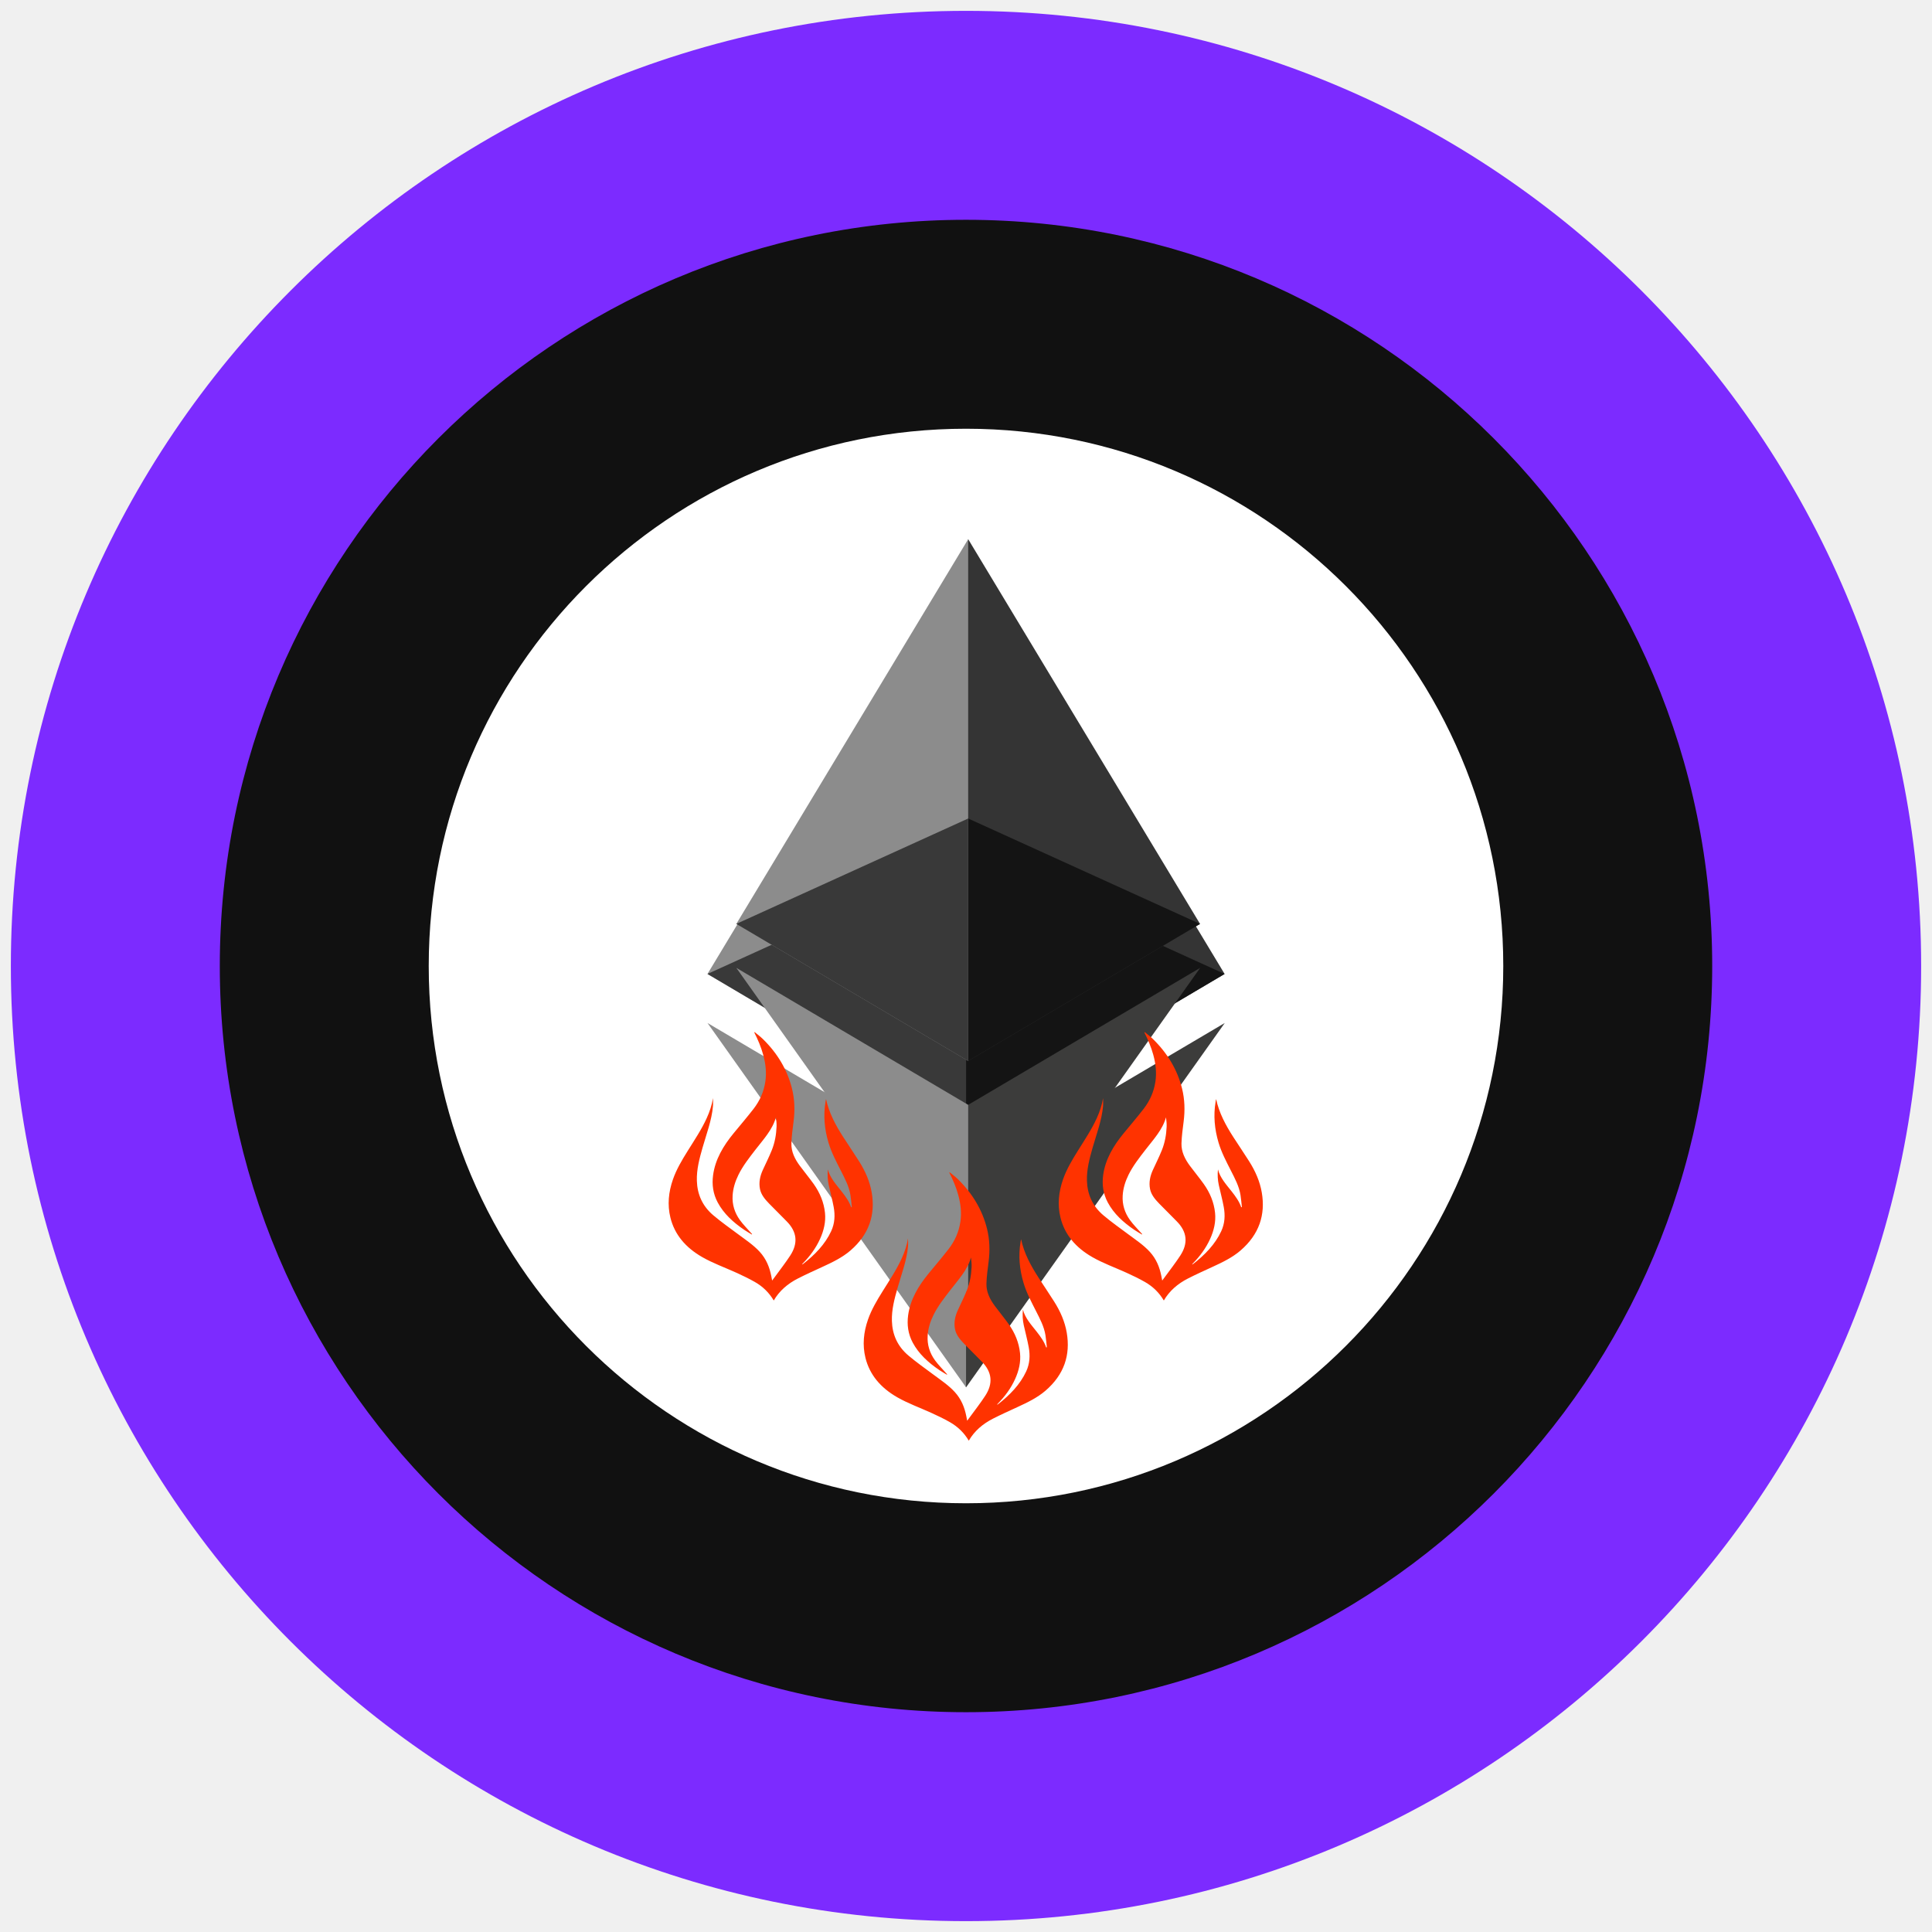
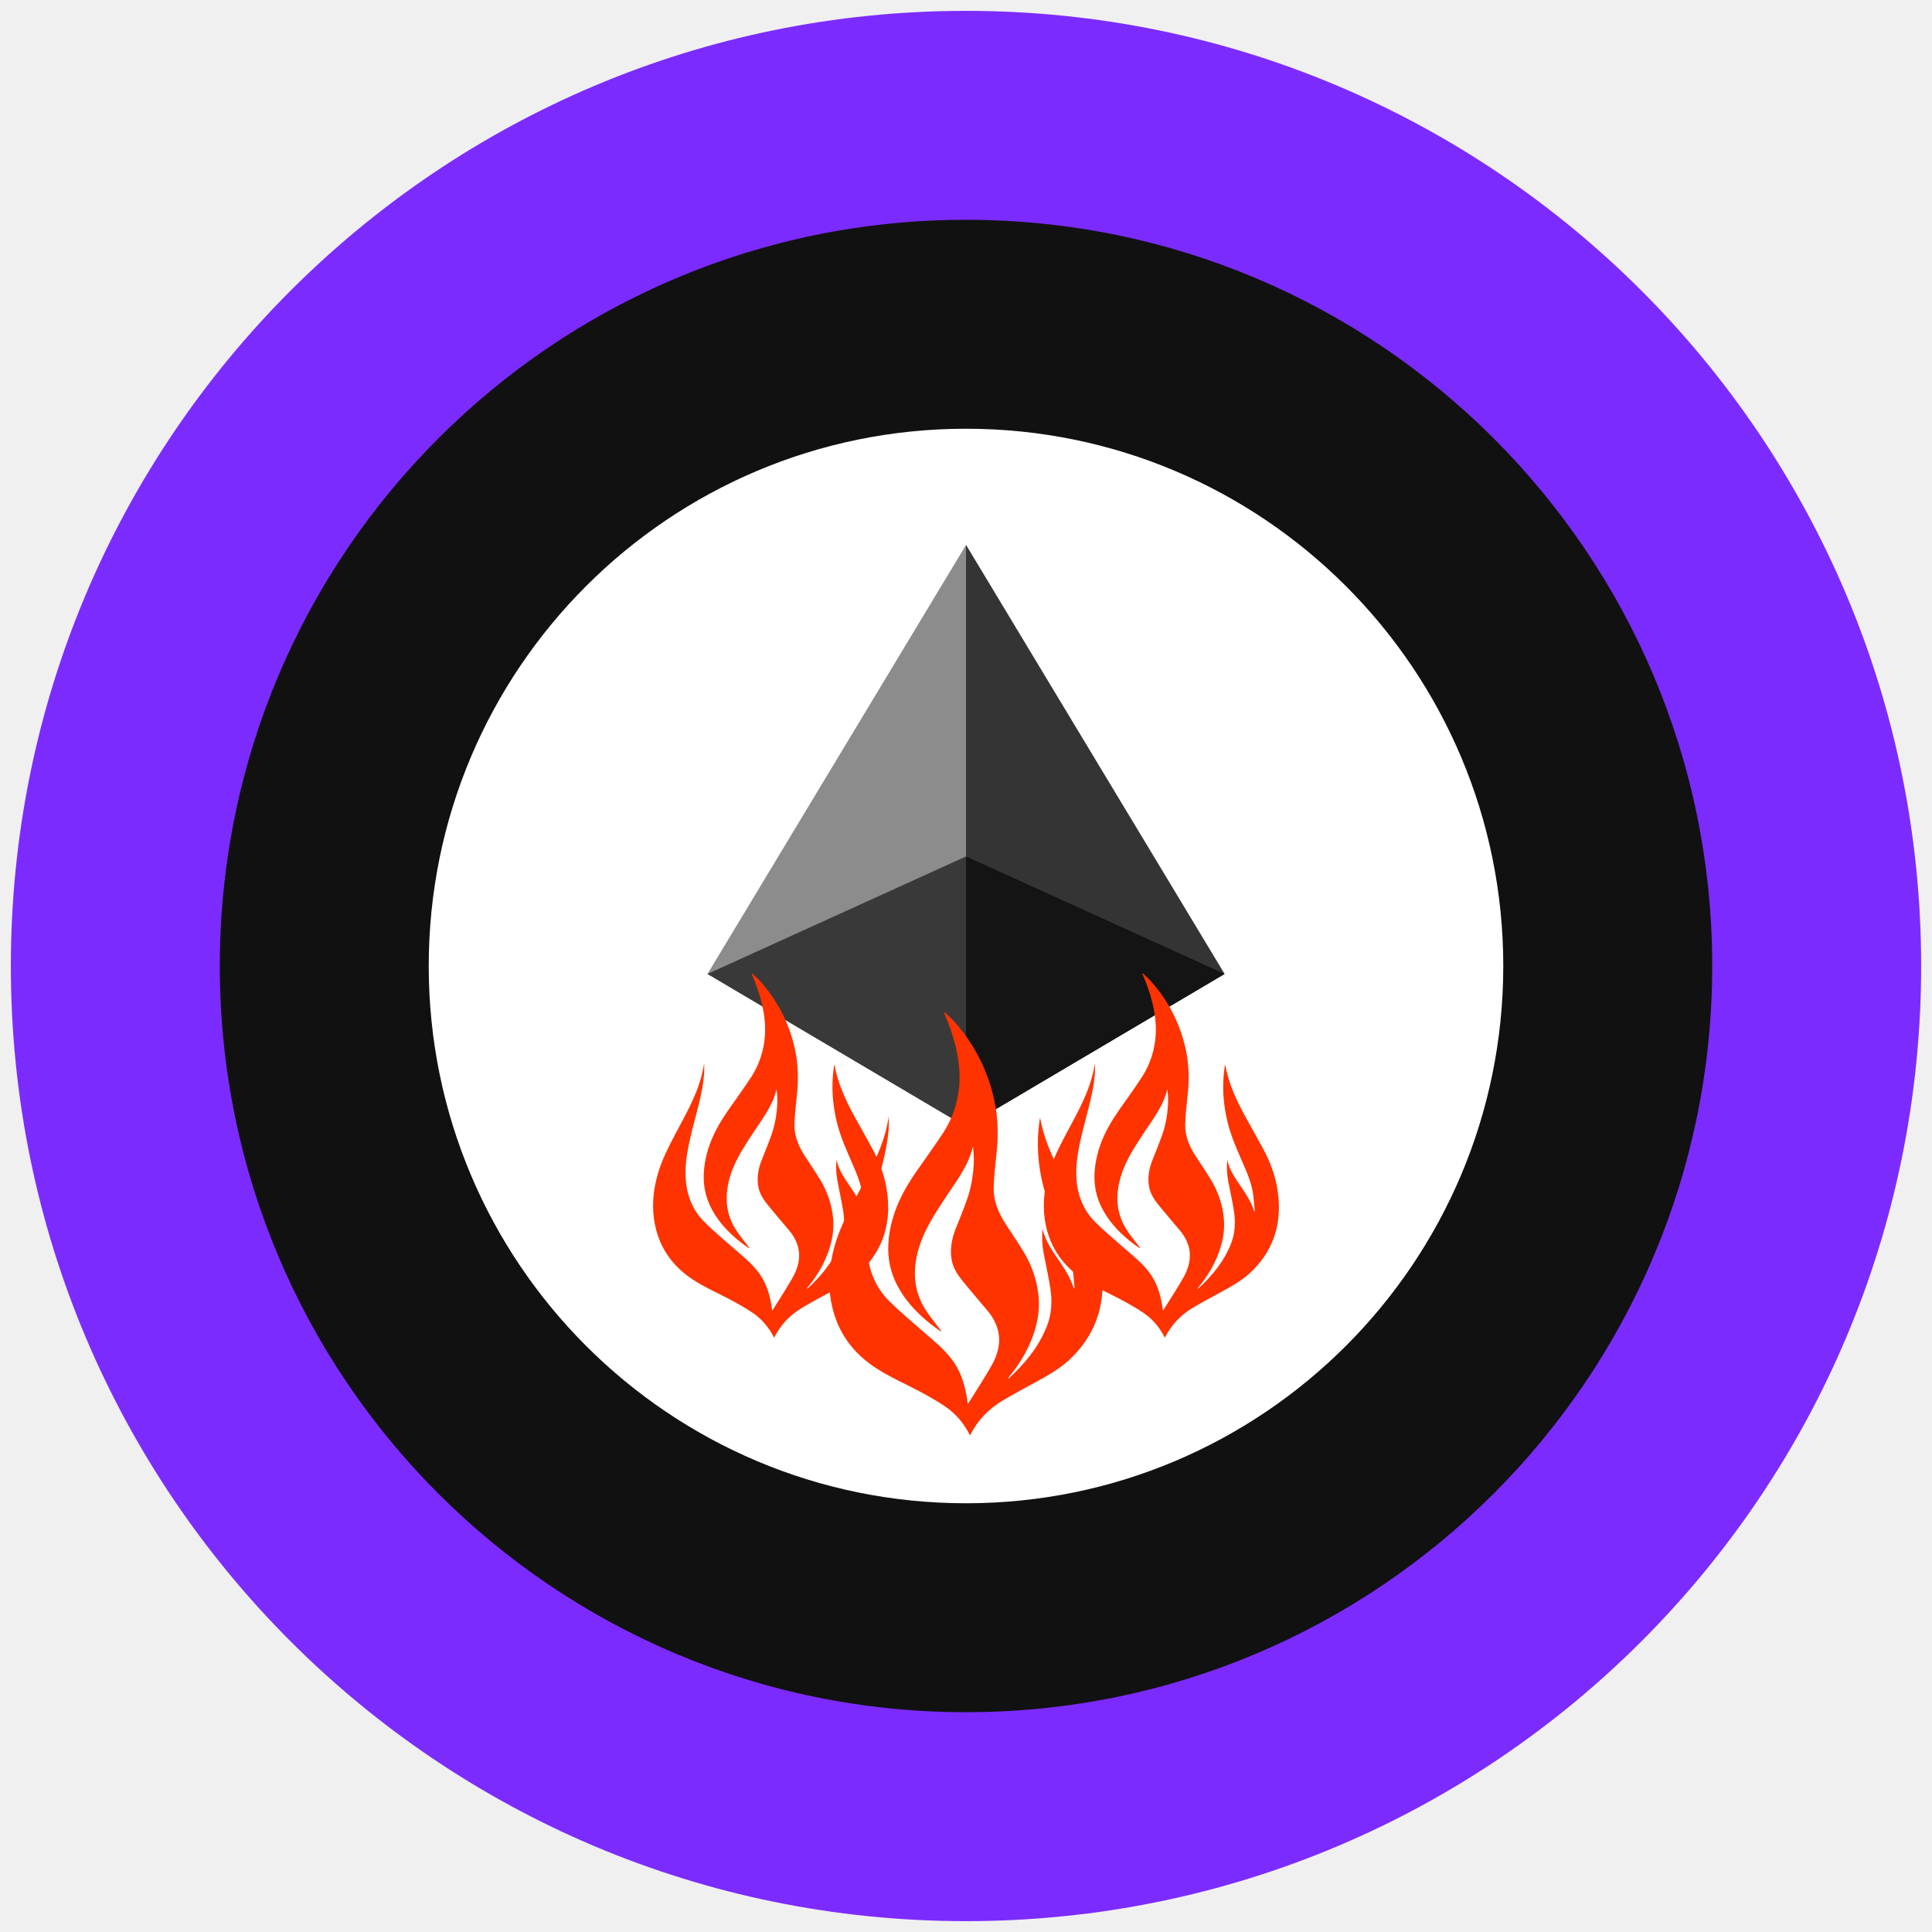
<svg xmlns="http://www.w3.org/2000/svg" viewBox="-35.6 -35.6 71.2 71.2">
-   <g>
-     <circle cx="0" cy="0" r="35.2" fill="#7c2bff" />
-     <circle cx="0" cy="0" r="27.5" fill="#111" />
-     <circle cx="0" cy="0" r="19.8" fill="#fff" />
-     <g transform="matrix(0.060618 0 0 0.060618 -15.518 -15.518)">
-       <g transform="translate(98.83164 0) scale(0.40094)">
-         <g id="ico">
-           <g fill-rule="nonzero">
-             <polygon fill="#343434" points="392.07,0 383.5,29.11 383.5,873.74 392.07,882.29 784.13,650.54" />
-             <polygon fill="#8C8C8C" points="392.07,0 -0,650.54 392.07,882.29 392.07,472.33" />
-             <polygon fill="#3C3C3B" points="392.07,956.52 387.24,962.41 387.24,1263.28 392.07,1277.38 784.37,724.89" />
-             <polygon fill="#8C8C8C" points="392.07,1277.38 392.07,956.52 -0,724.89" />
-             <polygon fill="#141414" points="392.07,882.29 784.13,650.54 392.07,472.33" />
-             <polygon fill="#393939" points="0,650.54 392.07,882.29 392.07,472.33" />
-           </g>
-         </g>
+   <defs>
+     <path id="sdgnrs-flame" fill="#ff3300" d="M431.48,504.54c-5.24-10.41-12.36-18.75-21.62-24.98-6.91-4.65-14.21-8.76-21.56-12.69-12.95-6.93-26.54-12.66-38.78-20.91-19.24-12.96-31.77-30.57-36.56-53.37-3.66-17.46-2.13-34.69,2.89-51.71,4.01-13.6,10.35-26.15,16.95-38.6,7.71-14.54,15.86-28.87,21.81-44.28,3.39-8.77,5.94-17.76,7.2-27.11,0,3.69,.24,7.4-.04,11.07-1.48,19.17-7.44,37.4-11.94,55.94-3.57,14.72-6.92,29.46-6.53,44.78,.46,18.05,6.14,34.08,19.02,46.86,9.15,9.09,19.11,17.38,28.83,25.89,8.46,7.41,17.32,14.37,24.28,23.36,7.48,9.66,11.24,20.77,13.22,32.63,.32,1.93,.63,3.86,1.02,6.22,4.22-6.71,8.24-12.99,12.15-19.34,2.97-4.81,5.94-9.63,8.66-14.58,8.98-16.34,8-31.83-4.22-46.28-6.7-7.92-13.41-15.82-20.01-23.82-4.83-5.86-9.23-12.01-10.54-19.77-1.49-8.9,.02-17.43,3.25-25.74,3.45-8.89,7.2-17.67,10.28-26.69,3.52-10.29,5.13-21.02,5.5-31.89,.14-4.19-.28-8.39-.74-12.61-3.91,16.79-14.43,29.92-23.51,43.8-7.15,10.93-14.4,21.79-19.47,33.9-3.78,9.03-6.23,18.4-6.71,28.2-.59,11.95,2.26,23.17,8.54,33.28,3.76,6.07,8.44,11.56,12.72,17.31,.36,.49,.75,.96,1.13,1.44l-.39,.49c-2.78-2-5.65-3.89-8.33-6.02-12.9-10.23-23.86-22.09-30.76-37.27-5.35-11.77-6.76-24.15-5.31-36.9,2.41-21.24,11.63-39.66,23.7-56.9,7.63-10.9,15.43-21.7,22.75-32.81,7.31-11.11,11.78-23.44,13.48-36.65,1.58-12.32,.38-24.49-2.45-36.55-2.43-10.38-6-20.36-10.24-30.13l.47-.43c3.18,3.14,6.6,6.08,9.51,9.45,16.8,19.42,27.96,41.68,33.29,66.83,3.12,14.73,3.44,29.56,1.84,44.51-1.06,9.89-2.25,19.82-2.49,29.75-.27,11.05,3.86,21.06,9.7,30.3,5.19,8.22,10.8,16.18,15.83,24.48,7.27,12.01,11.77,25.09,13,39.09,1.06,12.19-1.32,23.97-5.7,35.33-4.68,12.14-11.42,23.07-19.75,33.04-.28,.34-.5,.73-.98,1.42,.58-.2,.81-.21,.94-.33,13.86-12.66,25.56-26.91,32.56-44.59,4.2-10.61,4.64-21.64,2.92-32.71-1.55-9.97-3.84-19.83-5.69-29.75-1.3-6.98-1.62-14.03-.96-21.16,2.41,11.44,9.46,20.38,15.71,29.77,4.45,6.69,8.7,13.49,10.95,21.34l.78-.11c-.52-5.46-.86-10.95-1.6-16.38-1.57-11.65-6.36-22.27-10.97-32.92-5.36-12.4-10.87-24.73-14.2-37.9-4.6-18.21-6.04-36.6-3.4-55.24,.17-1.22,.27-2.44,.62-3.65,3.31,18.57,10.98,35.38,19.91,51.69,5.97,10.9,12.18,21.66,18.06,32.61,7.08,13.2,12.26,27.14,14.41,42.02,4.35,30.04-2.87,56.63-24.51,78.55-9.21,9.33-20.5,15.79-31.95,21.98-9.44,5.1-18.91,10.16-28.11,15.67-11.91,7.14-21.38,16.78-27.83,29.82Z" />
+   </defs>
+   <circle r="35.2" fill="#7c2bff" />
+   <circle r="27.5" fill="#111" />
+   <circle r="19.8" fill="#fff" />
+   <g transform="matrix(0.060618 0 0 0.060618 -15.518 -15.518)">
+     <g transform="translate(98.83164 0) scale(0.40094)">
+       <g fill-rule="nonzero">
+         <polygon fill="#343434" points="392.07,0 383.5,29.11 383.5,873.74 392.07,882.29 784.13,650.54" />
+         <polygon fill="#8C8C8C" points="392.07,0 -0,650.54 392.07,882.29 392.07,472.33" />
+         <polygon fill="#141414" points="392.07,882.29 784.13,650.54 392.07,472.33" />
+         <polygon fill="#393939" points="0,650.54 392.07,882.29 392.07,472.33" />
      </g>
    </g>
  </g>
-   <svg x="-12.61" y="-18.16" width="25.22" height="35.86" viewBox="-8.05 -10 16 22.75">
-     <defs>
-       <clipPath id="ethc">
-         <circle cx="0" cy="0" r="27" />
-       </clipPath>
-     </defs>
-     <g transform="translate(0 0.37) scale(0.95)">
-       <g transform="matrix(0.0363 0 0 0.0363 -9.2928 -9.2928)">
-         <g style="vector-effect:non-scaling-stroke">
-           <g transform="translate(98.83164 0) scale(0.40094)">
-             <g id="ico">
-               <g fill-rule="nonzero">
-                 <polygon fill="#343434" points="392.07,0 383.5,29.11 383.5,873.74 392.07,882.29 784.13,650.54" />
-                 <polygon fill="#8C8C8C" points="392.07,0 -0,650.54 392.07,882.29 392.07,472.33" />
-                 <polygon fill="#3C3C3B" points="392.07,956.52 387.24,962.41 387.24,1263.28 392.07,1277.38 784.37,724.89" />
-                 <polygon fill="#8C8C8C" points="392.07,1277.38 392.07,956.52 -0,724.89" />
-                 <polygon fill="#141414" points="392.07,882.29 784.13,650.54 392.07,472.33" />
-                 <polygon fill="#393939" points="0,650.54 392.07,882.29 392.07,472.33" />
-               </g>
-             </g>
-           </g>
-         </g>
-       </g>
-       <g transform="matrix(0.165 0 0 0.14 -4.8 6)">
-         <g clip-path="url(#ethc)">
-           <path fill="#ff3300" stroke="none" transform="matrix(0.13 0 0 0.13 -56 -41)" d="M431.48,504.54c-5.24-10.41-12.36-18.75-21.62-24.98-6.91-4.65-14.21-8.76-21.56-12.69-12.95-6.93-26.54-12.66-38.78-20.91-19.24-12.96-31.77-30.57-36.56-53.37-3.66-17.46-2.13-34.69,2.89-51.71,4.01-13.6,10.35-26.15,16.95-38.6,7.71-14.54,15.86-28.87,21.81-44.28,3.39-8.77,5.94-17.76,7.2-27.11,0,3.69,.24,7.4-.04,11.07-1.48,19.17-7.44,37.4-11.94,55.94-3.57,14.72-6.92,29.46-6.53,44.78,.46,18.05,6.14,34.08,19.02,46.86,9.15,9.09,19.11,17.38,28.83,25.89,8.46,7.41,17.32,14.37,24.28,23.36,7.48,9.66,11.24,20.77,13.22,32.63,.32,1.93,.63,3.86,1.02,6.22,4.22-6.71,8.24-12.99,12.15-19.34,2.97-4.81,5.94-9.63,8.66-14.58,8.98-16.34,8-31.83-4.22-46.28-6.7-7.92-13.41-15.82-20.01-23.82-4.83-5.86-9.23-12.01-10.54-19.77-1.49-8.9,.02-17.43,3.25-25.74,3.45-8.89,7.2-17.67,10.28-26.69,3.52-10.29,5.13-21.02,5.5-31.89,.14-4.19-.28-8.39-.74-12.61-3.91,16.79-14.43,29.92-23.51,43.8-7.15,10.93-14.4,21.79-19.47,33.9-3.78,9.03-6.23,18.4-6.71,28.2-.59,11.95,2.26,23.17,8.54,33.28,3.76,6.07,8.44,11.56,12.72,17.31,.36,.49,.75,.96,1.13,1.44l-.39,.49c-2.78-2-5.65-3.89-8.33-6.02-12.9-10.23-23.86-22.09-30.76-37.27-5.35-11.77-6.76-24.15-5.31-36.9,2.41-21.24,11.63-39.66,23.7-56.9,7.63-10.9,15.43-21.7,22.75-32.81,7.31-11.11,11.78-23.44,13.48-36.65,1.58-12.32,.38-24.49-2.45-36.55-2.43-10.38-6-20.36-10.24-30.13l.47-.43c3.18,3.14,6.6,6.08,9.51,9.45,16.8,19.42,27.96,41.68,33.29,66.83,3.12,14.73,3.44,29.56,1.84,44.51-1.06,9.89-2.25,19.82-2.49,29.75-.27,11.05,3.86,21.06,9.7,30.3,5.19,8.22,10.8,16.18,15.83,24.48,7.27,12.01,11.77,25.09,13,39.09,1.06,12.19-1.32,23.97-5.7,35.33-4.68,12.14-11.42,23.07-19.75,33.04-.28,.34-.5,.73-.98,1.42,.58-.2,.81-.21,.94-.33,13.86-12.66,25.56-26.91,32.56-44.59,4.2-10.61,4.64-21.64,2.92-32.71-1.55-9.97-3.84-19.83-5.69-29.75-1.3-6.98-1.62-14.03-.96-21.16,2.41,11.44,9.46,20.38,15.71,29.77,4.45,6.69,8.7,13.49,10.95,21.34l.78-.11c-.52-5.46-.86-10.95-1.6-16.38-1.57-11.65-6.36-22.27-10.97-32.92-5.36-12.4-10.87-24.73-14.2-37.9-4.6-18.21-6.04-36.6-3.4-55.24,.17-1.22,.27-2.44,.62-3.65,3.31,18.57,10.98,35.38,19.91,51.69,5.97,10.9,12.18,21.66,18.06,32.61,7.08,13.2,12.26,27.14,14.41,42.02,4.35,30.04-2.87,56.63-24.51,78.55-9.21,9.33-20.5,15.79-31.95,21.98-9.44,5.1-18.91,10.16-28.11,15.67-11.91,7.14-21.38,16.78-27.83,29.82Z" />
-         </g>
-       </g>
-       <g transform="matrix(0.165 0 0 0.14 0 9.45)">
-         <g clip-path="url(#ethc)">
-           <path fill="#ff3300" stroke="none" transform="matrix(0.13 0 0 0.13 -56 -41)" d="M431.48,504.54c-5.24-10.41-12.36-18.75-21.62-24.98-6.91-4.65-14.21-8.76-21.56-12.69-12.95-6.93-26.54-12.66-38.78-20.91-19.24-12.96-31.77-30.57-36.56-53.37-3.66-17.46-2.13-34.69,2.89-51.71,4.01-13.6,10.35-26.15,16.95-38.6,7.71-14.54,15.86-28.87,21.81-44.28,3.39-8.77,5.94-17.76,7.2-27.11,0,3.69,.24,7.4-.04,11.07-1.48,19.17-7.44,37.4-11.94,55.94-3.57,14.72-6.92,29.46-6.53,44.78,.46,18.05,6.14,34.08,19.02,46.86,9.15,9.09,19.11,17.38,28.83,25.89,8.46,7.41,17.32,14.37,24.28,23.36,7.48,9.66,11.24,20.77,13.22,32.63,.32,1.93,.63,3.86,1.02,6.22,4.22-6.71,8.24-12.99,12.15-19.34,2.97-4.81,5.94-9.63,8.66-14.58,8.98-16.34,8-31.83-4.22-46.28-6.7-7.92-13.41-15.82-20.01-23.82-4.83-5.86-9.23-12.01-10.54-19.77-1.49-8.9,.02-17.43,3.25-25.74,3.45-8.89,7.2-17.67,10.28-26.69,3.52-10.29,5.13-21.02,5.5-31.89,.14-4.19-.28-8.39-.74-12.61-3.91,16.79-14.43,29.92-23.51,43.8-7.15,10.93-14.4,21.79-19.47,33.9-3.78,9.03-6.23,18.4-6.71,28.2-.59,11.95,2.26,23.17,8.54,33.28,3.76,6.07,8.44,11.56,12.72,17.31,.36,.49,.75,.96,1.13,1.44l-.39,.49c-2.78-2-5.65-3.89-8.33-6.02-12.9-10.23-23.86-22.09-30.76-37.27-5.35-11.77-6.76-24.15-5.31-36.9,2.41-21.24,11.63-39.66,23.7-56.9,7.63-10.9,15.43-21.7,22.75-32.81,7.31-11.11,11.78-23.44,13.48-36.65,1.58-12.32,.38-24.49-2.45-36.55-2.43-10.38-6-20.36-10.24-30.13l.47-.43c3.18,3.14,6.6,6.08,9.51,9.45,16.8,19.42,27.96,41.68,33.29,66.83,3.12,14.73,3.44,29.56,1.84,44.51-1.06,9.89-2.25,19.82-2.49,29.75-.27,11.05,3.86,21.06,9.7,30.3,5.19,8.22,10.8,16.18,15.83,24.48,7.27,12.01,11.77,25.09,13,39.09,1.06,12.19-1.32,23.97-5.7,35.33-4.68,12.14-11.42,23.07-19.75,33.04-.28,.34-.5,.73-.98,1.42,.58-.2,.81-.21,.94-.33,13.86-12.66,25.56-26.91,32.56-44.59,4.2-10.61,4.64-21.64,2.92-32.71-1.55-9.97-3.84-19.83-5.69-29.75-1.3-6.98-1.62-14.03-.96-21.16,2.41,11.44,9.46,20.38,15.71,29.77,4.45,6.69,8.7,13.49,10.95,21.34l.78-.11c-.52-5.46-.86-10.95-1.6-16.38-1.57-11.65-6.36-22.27-10.97-32.92-5.36-12.4-10.87-24.73-14.2-37.9-4.6-18.21-6.04-36.6-3.4-55.24,.17-1.22,.27-2.44,.62-3.65,3.31,18.57,10.98,35.38,19.91,51.69,5.97,10.9,12.18,21.66,18.06,32.61,7.08,13.2,12.26,27.14,14.41,42.02,4.35,30.04-2.87,56.63-24.51,78.55-9.21,9.33-20.5,15.79-31.95,21.98-9.44,5.1-18.91,10.16-28.11,15.67-11.91,7.14-21.38,16.78-27.83,29.82Z" />
-         </g>
-       </g>
-       <g transform="matrix(0.165 0 0 0.14 4.8 6)">
-         <g clip-path="url(#ethc)">
-           <path fill="#ff3300" stroke="none" transform="matrix(0.13 0 0 0.13 -56 -41)" d="M431.48,504.54c-5.24-10.41-12.36-18.75-21.62-24.98-6.91-4.65-14.21-8.76-21.56-12.69-12.95-6.93-26.54-12.66-38.78-20.91-19.24-12.96-31.77-30.57-36.56-53.37-3.66-17.46-2.13-34.69,2.89-51.71,4.01-13.6,10.35-26.15,16.95-38.6,7.71-14.54,15.86-28.87,21.81-44.28,3.39-8.77,5.94-17.76,7.2-27.11,0,3.69,.24,7.4-.04,11.07-1.48,19.17-7.44,37.4-11.94,55.94-3.57,14.72-6.92,29.46-6.53,44.78,.46,18.05,6.14,34.08,19.02,46.86,9.15,9.09,19.11,17.38,28.83,25.89,8.46,7.41,17.32,14.37,24.28,23.36,7.48,9.66,11.24,20.77,13.22,32.63,.32,1.93,.63,3.86,1.02,6.22,4.22-6.71,8.24-12.99,12.15-19.34,2.97-4.81,5.94-9.63,8.66-14.58,8.98-16.34,8-31.83-4.22-46.28-6.7-7.92-13.41-15.82-20.01-23.82-4.83-5.86-9.23-12.01-10.54-19.77-1.49-8.9,.02-17.43,3.25-25.74,3.45-8.89,7.2-17.67,10.28-26.69,3.52-10.29,5.13-21.02,5.5-31.89,.14-4.19-.28-8.39-.74-12.61-3.91,16.79-14.43,29.92-23.51,43.8-7.15,10.93-14.4,21.79-19.47,33.9-3.78,9.03-6.23,18.4-6.71,28.2-.59,11.95,2.26,23.17,8.54,33.28,3.76,6.07,8.44,11.56,12.72,17.31,.36,.49,.75,.96,1.13,1.44l-.39,.49c-2.78-2-5.65-3.89-8.33-6.02-12.9-10.23-23.86-22.09-30.76-37.27-5.35-11.77-6.76-24.15-5.31-36.9,2.41-21.24,11.63-39.66,23.7-56.9,7.63-10.9,15.43-21.7,22.75-32.81,7.31-11.11,11.78-23.44,13.48-36.65,1.58-12.32,.38-24.49-2.45-36.55-2.43-10.38-6-20.36-10.24-30.13l.47-.43c3.18,3.14,6.6,6.08,9.51,9.45,16.8,19.42,27.96,41.68,33.29,66.83,3.12,14.73,3.44,29.56,1.84,44.51-1.06,9.89-2.25,19.82-2.49,29.75-.27,11.05,3.86,21.06,9.7,30.3,5.19,8.22,10.8,16.18,15.83,24.48,7.27,12.01,11.77,25.09,13,39.09,1.06,12.19-1.32,23.97-5.7,35.33-4.68,12.14-11.42,23.07-19.75,33.04-.28,.34-.5,.73-.98,1.42,.58-.2,.81-.21,.94-.33,13.86-12.66,25.56-26.91,32.56-44.59,4.2-10.61,4.64-21.64,2.92-32.71-1.55-9.97-3.84-19.83-5.69-29.75-1.3-6.98-1.62-14.03-.96-21.16,2.41,11.44,9.46,20.38,15.71,29.77,4.45,6.69,8.7,13.49,10.95,21.34l.78-.11c-.52-5.46-.86-10.95-1.6-16.38-1.57-11.65-6.36-22.27-10.97-32.92-5.36-12.4-10.87-24.73-14.2-37.9-4.6-18.21-6.04-36.6-3.4-55.24,.17-1.22,.27-2.44,.62-3.65,3.31,18.57,10.98,35.38,19.91,51.69,5.97,10.9,12.18,21.66,18.06,32.61,7.08,13.2,12.26,27.14,14.41,42.02,4.35,30.04-2.87,56.63-24.51,78.55-9.21,9.33-20.5,15.79-31.95,21.98-9.44,5.1-18.91,10.16-28.11,15.67-11.91,7.14-21.38,16.78-27.83,29.82Z" />
-         </g>
-       </g>
-     </g>
-   </svg>
+   <use href="#sdgnrs-flame" transform="translate(-7.2 13.7) scale(0.037) translate(-428.0304 -504.5902)" />
+   <use href="#sdgnrs-flame" transform="translate(7.2 13.7) scale(0.037) translate(-428.0304 -504.5902)" />
+   <use href="#sdgnrs-flame" transform="translate(0 17.3) scale(0.043) translate(-428.0304 -504.5902)" />
</svg>
